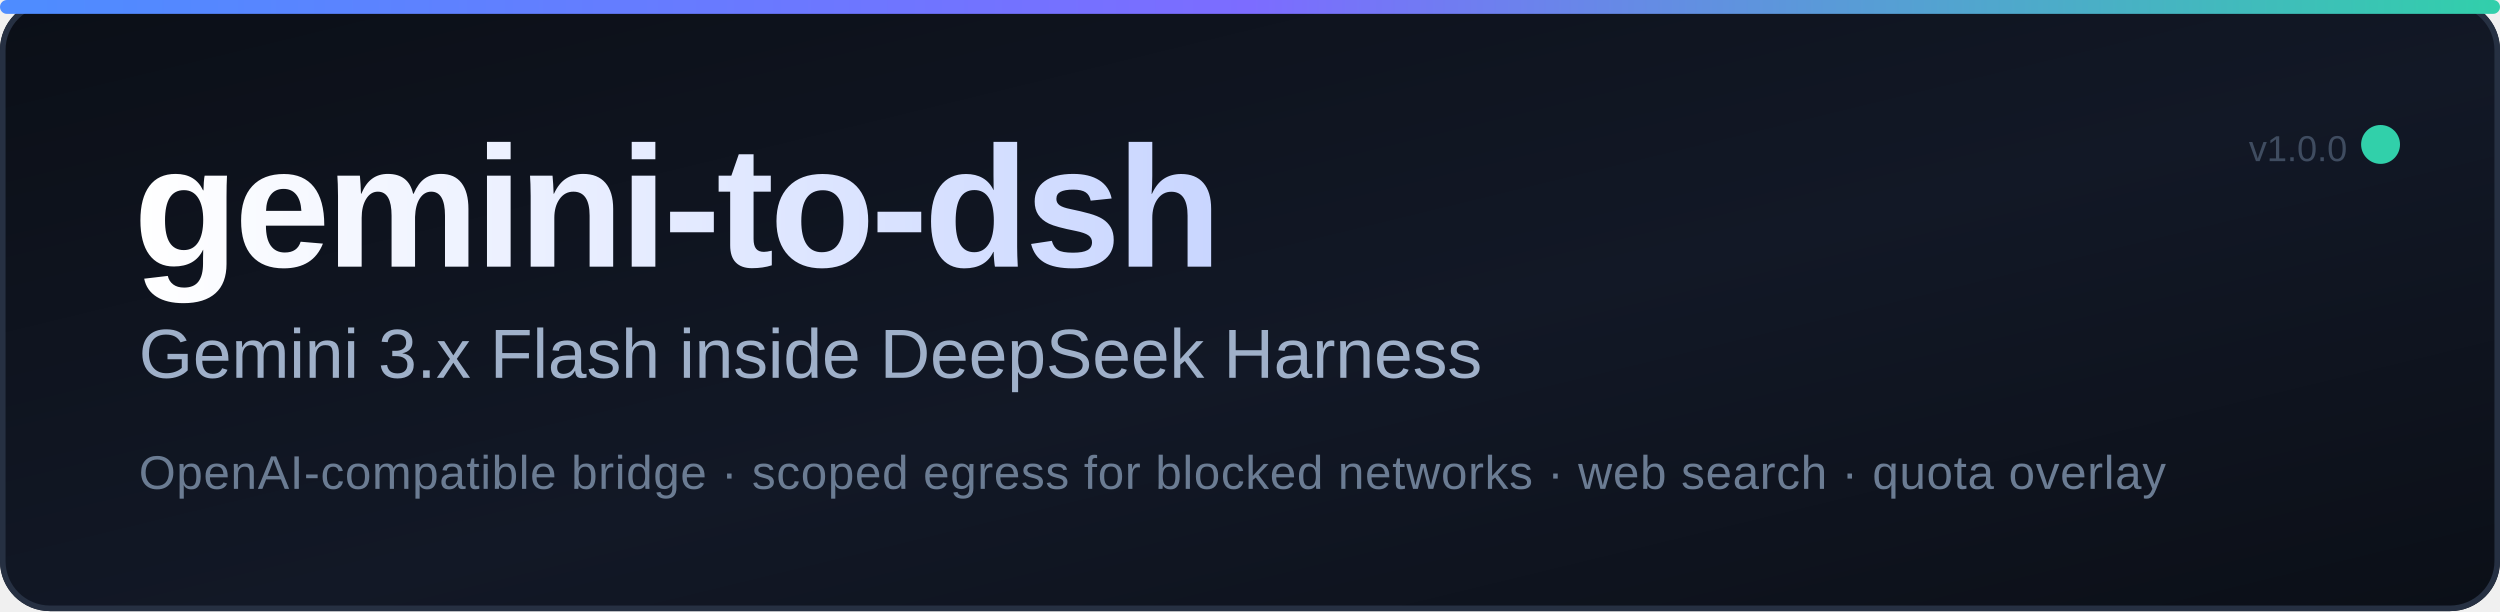
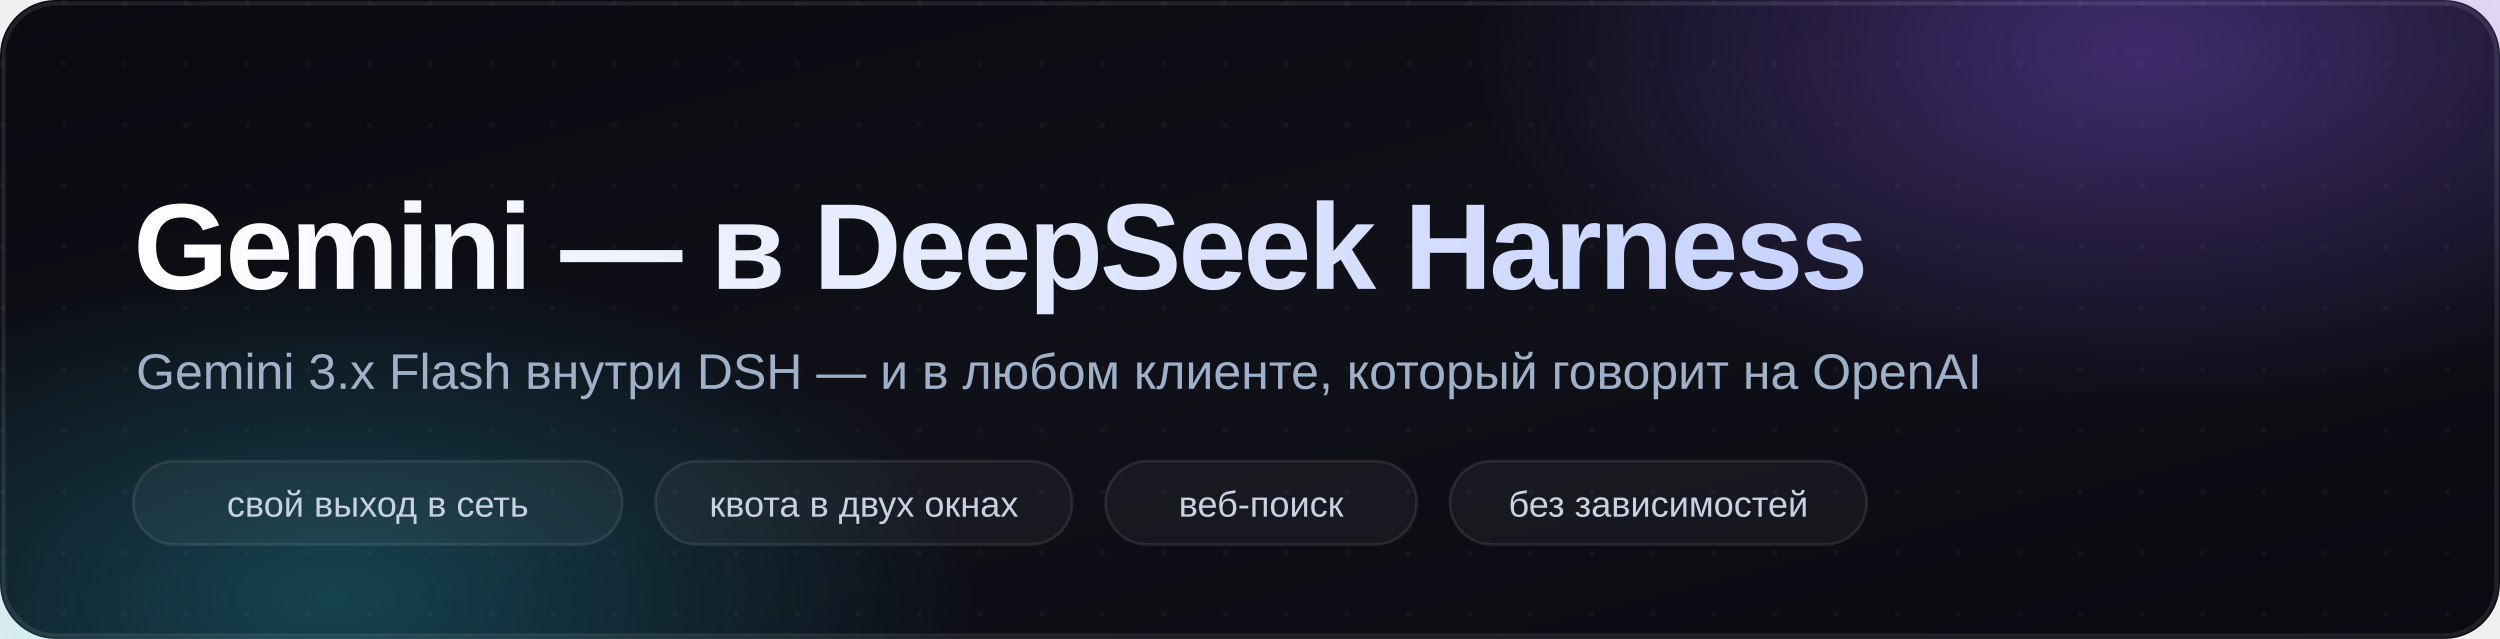
- <svg xmlns="http://www.w3.org/2000/svg" width="900" height="220" viewBox="0 0 900 220" role="img" aria-label="gemini-to-dsh - Gemini 3.x Flash inside DeepSeek Harness">
+ <svg xmlns="http://www.w3.org/2000/svg" width="900" height="230" viewBox="0 0 900 230" role="img" aria-label="Gemini — в DeepSeek Harness">
  <defs>
    <linearGradient id="bg" x1="0" y1="0" x2="1" y2="1">
-       <stop offset="0%" stop-color="#0b0f17" />
-       <stop offset="55%" stop-color="#121826" />
-       <stop offset="100%" stop-color="#0b0f17" />
+       <stop offset="0%" stop-color="#0a0a11" />
+       <stop offset="52%" stop-color="#101018" />
+       <stop offset="100%" stop-color="#0a0a11" />
    </linearGradient>
-     <linearGradient id="accent" x1="0" y1="0" x2="1" y2="0">
-       <stop offset="0%" stop-color="#4d8dff" />
-       <stop offset="50%" stop-color="#7c6cff" />
-       <stop offset="100%" stop-color="#31d0aa" />
+     <linearGradient id="edge" x1="0" y1="0" x2="1" y2="0">
+       <stop offset="0%" stop-color="#8b5cf6" />
+       <stop offset="55%" stop-color="#5b8cff" />
+       <stop offset="100%" stop-color="#22d3ee" />
    </linearGradient>
    <linearGradient id="title" x1="0" y1="0" x2="1" y2="0">
      <stop offset="0%" stop-color="#ffffff" />
-       <stop offset="100%" stop-color="#c9d6ff" />
+       <stop offset="100%" stop-color="#c6d2ff" />
    </linearGradient>
+     <radialGradient id="glowA" cx="50%" cy="50%" r="50%">
+       <stop offset="0%" stop-color="#8b5cf6" stop-opacity=".38" />
+       <stop offset="100%" stop-color="#8b5cf6" stop-opacity="0" />
+     </radialGradient>
+     <radialGradient id="glowB" cx="50%" cy="50%" r="50%">
+       <stop offset="0%" stop-color="#22d3ee" stop-opacity=".26" />
+       <stop offset="100%" stop-color="#22d3ee" stop-opacity="0" />
+     </radialGradient>
+     <pattern id="dots" width="22" height="22" patternUnits="userSpaceOnUse">
+       <circle cx="1" cy="1" r="1" fill="#ffffff" fill-opacity=".035" />
+     </pattern>
  </defs>
-   <rect width="900" height="220" rx="18" fill="url(#bg)" />
-   <rect x="1" y="1" width="898" height="218" rx="17" fill="none" stroke="#263042" stroke-width="2" />
-   <rect x="0" y="0" width="900" height="5" rx="2.5" fill="url(#accent)" />
+   <rect width="900" height="230" rx="20" fill="url(#bg)" />
+   <rect width="900" height="230" rx="20" fill="url(#dots)" />
+   <ellipse cx="770" cy="18" rx="240" ry="130" fill="url(#glowA)" />
+   <ellipse cx="120" cy="215" rx="230" ry="120" fill="url(#glowB)" />
+   <rect x="1.25" y="1.25" width="897.5" height="227.5" rx="19" fill="none" stroke="#ffffff" stroke-opacity=".09" stroke-width="1.5" />
+   <path d="M20 1.25h860" stroke="url(#edge)" stroke-width="3" stroke-linecap="round" />
  <g font-family="'Segoe UI', 'Helvetica Neue', Arial, sans-serif">
-     <text x="48" y="96" font-size="62" font-weight="800" letter-spacing="-1.5" fill="url(#title)">gemini-to-dsh</text>
-     <text x="50" y="136" font-size="25" font-weight="500" fill="#9fb0c9">Gemini 3.x Flash inside DeepSeek Harness</text>
-     <text x="50" y="176" font-size="17" font-weight="400" fill="#6b7c93" letter-spacing="0.3">OpenAI-compatible bridge  ·  scoped egress for blocked networks  ·  web search  ·  quota overlay</text>
-     <circle cx="857" cy="52" r="7" fill="#31d0aa" />
-     <text x="845" y="58" font-size="13" text-anchor="end" fill="#3f4c60">v1.0.0</text>
+     <text x="48" y="104" font-size="44" font-weight="800" letter-spacing="-1.1" fill="url(#title)">Gemini — в DeepSeek Harness</text>
+     <text x="49" y="140" font-size="18" font-weight="500" fill="#9fb0c9">Gemini 3.x Flash внутри DSH — и в любом клиенте, который говорит на OpenAI</text>
+     <g font-size="13" font-weight="500">
+       <rect x="48" y="166" width="176" height="30" rx="15" fill="#ffffff" fill-opacity=".045" stroke="#ffffff" stroke-opacity=".09" />
+       <text x="136" y="186" text-anchor="middle" fill="#c9d2e3">свой выход в сеть</text>
+       <rect x="236" y="166" width="150" height="30" rx="15" fill="#ffffff" fill-opacity=".045" stroke="#ffffff" stroke-opacity=".09" />
+       <text x="311" y="186" text-anchor="middle" fill="#c9d2e3">квота в двух окнах</text>
+       <rect x="398" y="166" width="112" height="30" rx="15" fill="#ffffff" fill-opacity=".045" stroke="#ffffff" stroke-opacity=".09" />
+       <text x="454" y="186" text-anchor="middle" fill="#c9d2e3">веб-поиск</text>
+       <rect x="522" y="166" width="150" height="30" rx="15" fill="#ffffff" fill-opacity=".045" stroke="#ffffff" stroke-opacity=".09" />
+       <text x="597" y="186" text-anchor="middle" fill="#c9d2e3">без зависимостей</text>
+     </g>
  </g>
</svg>
